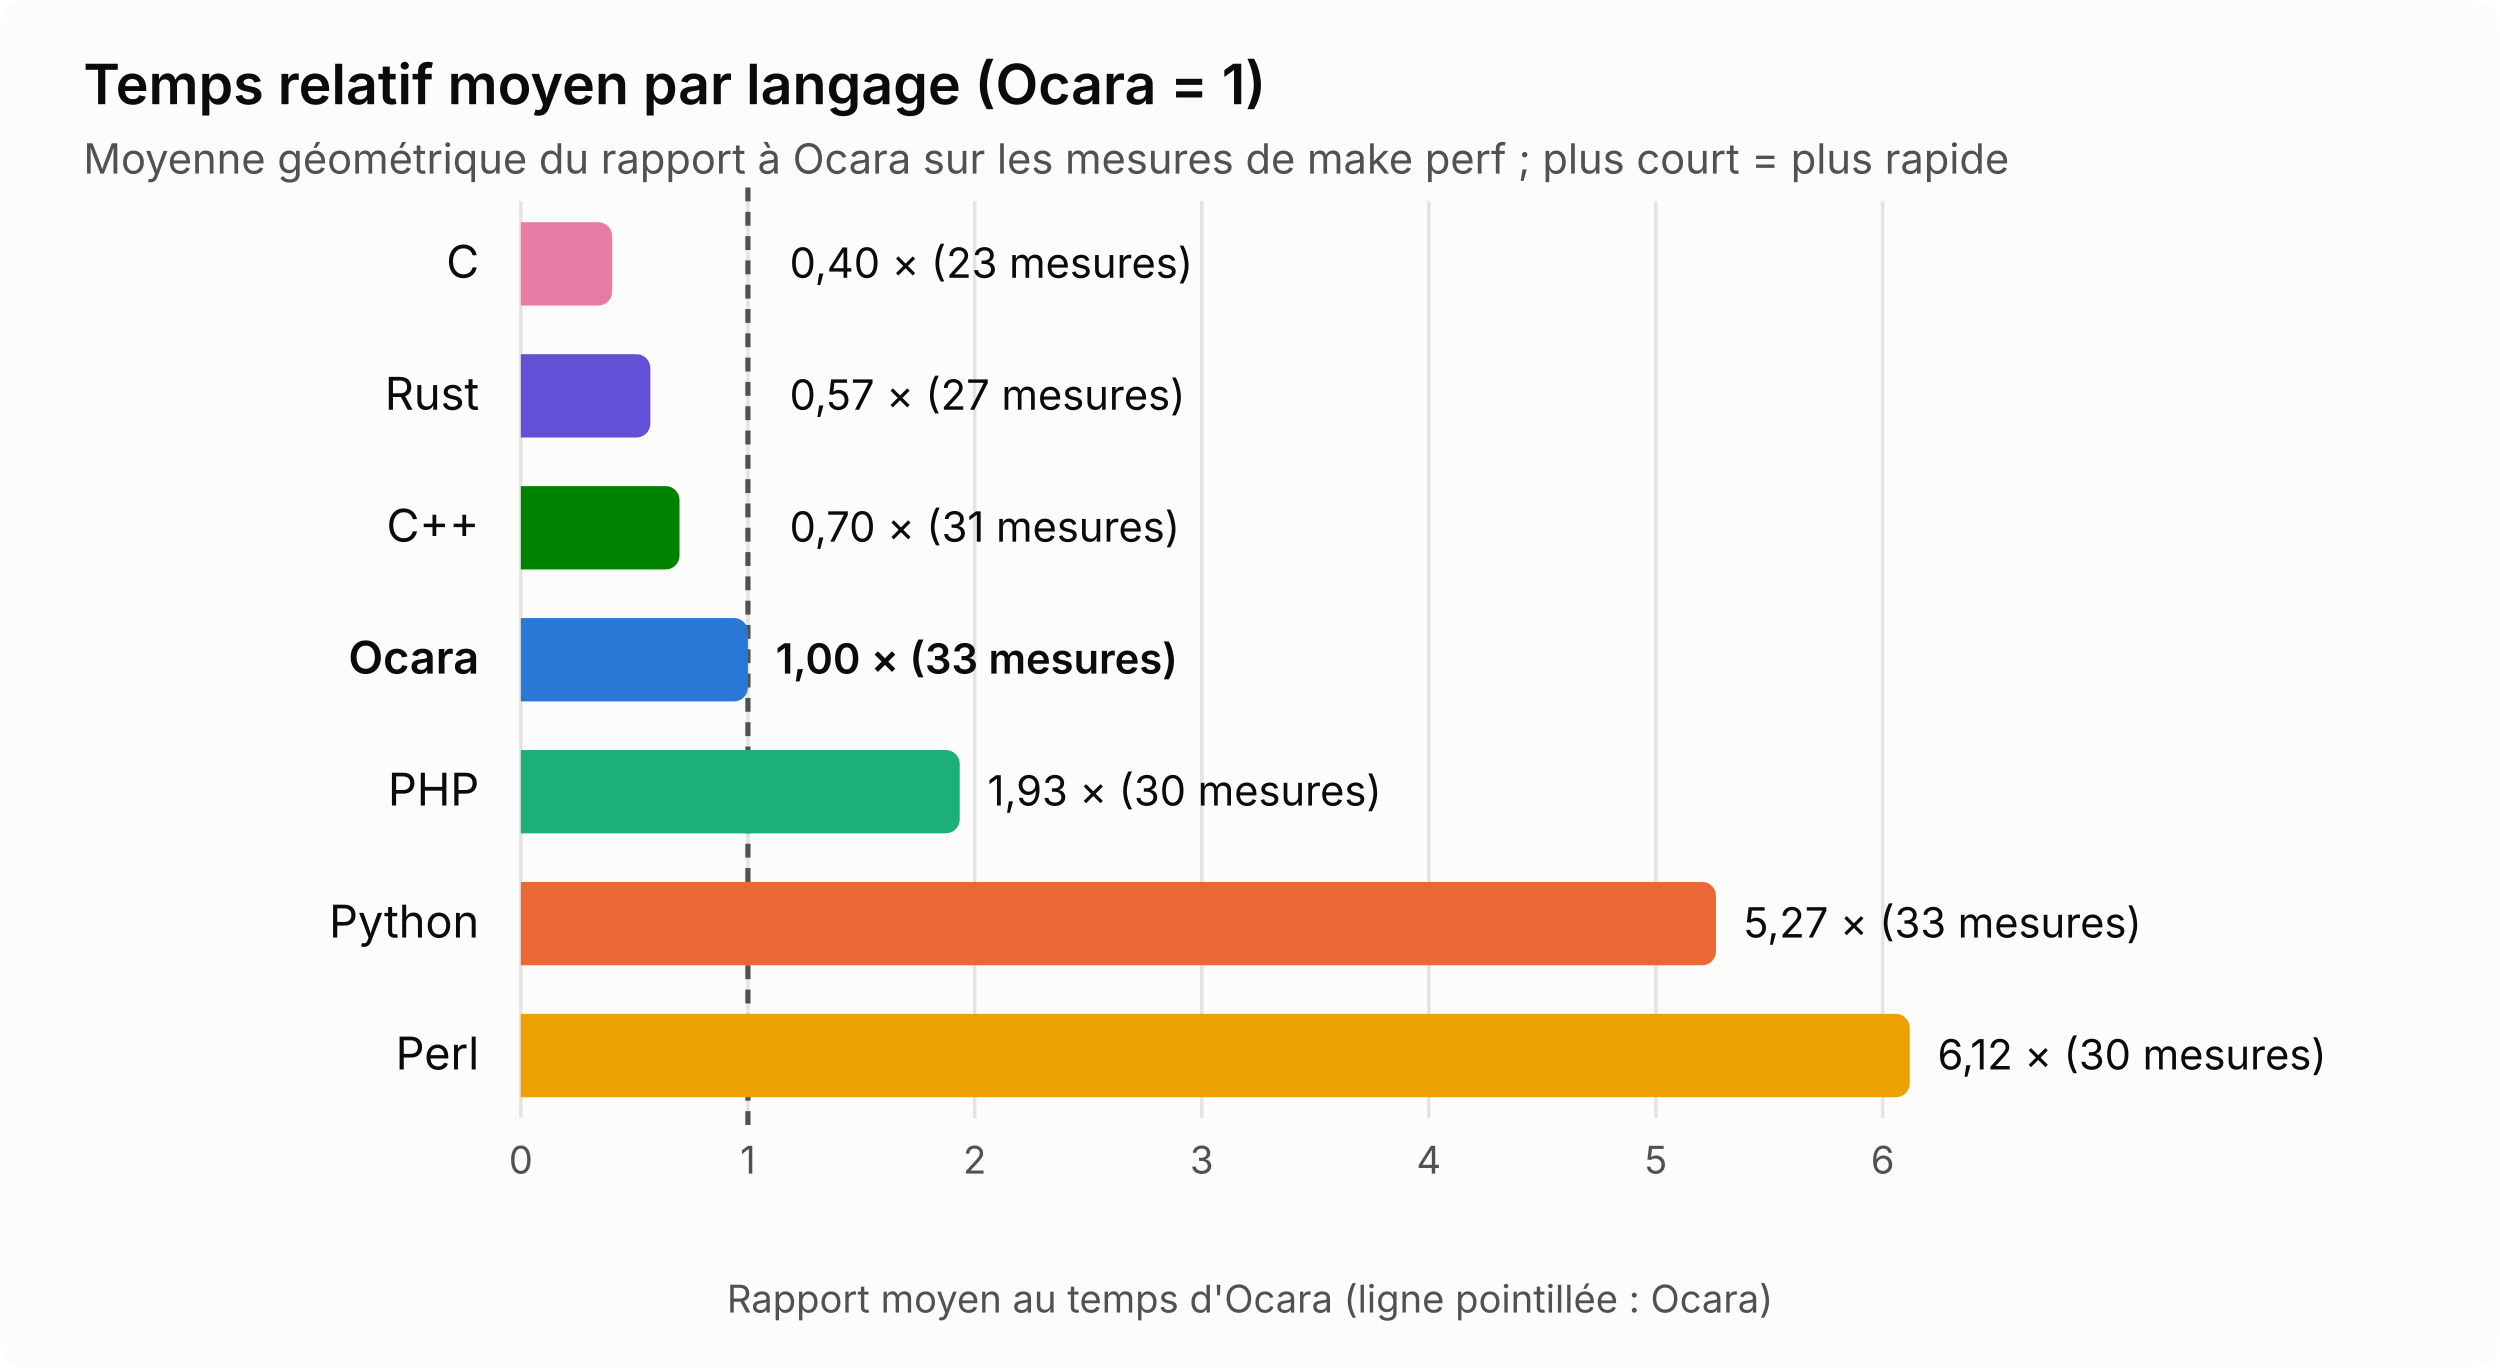
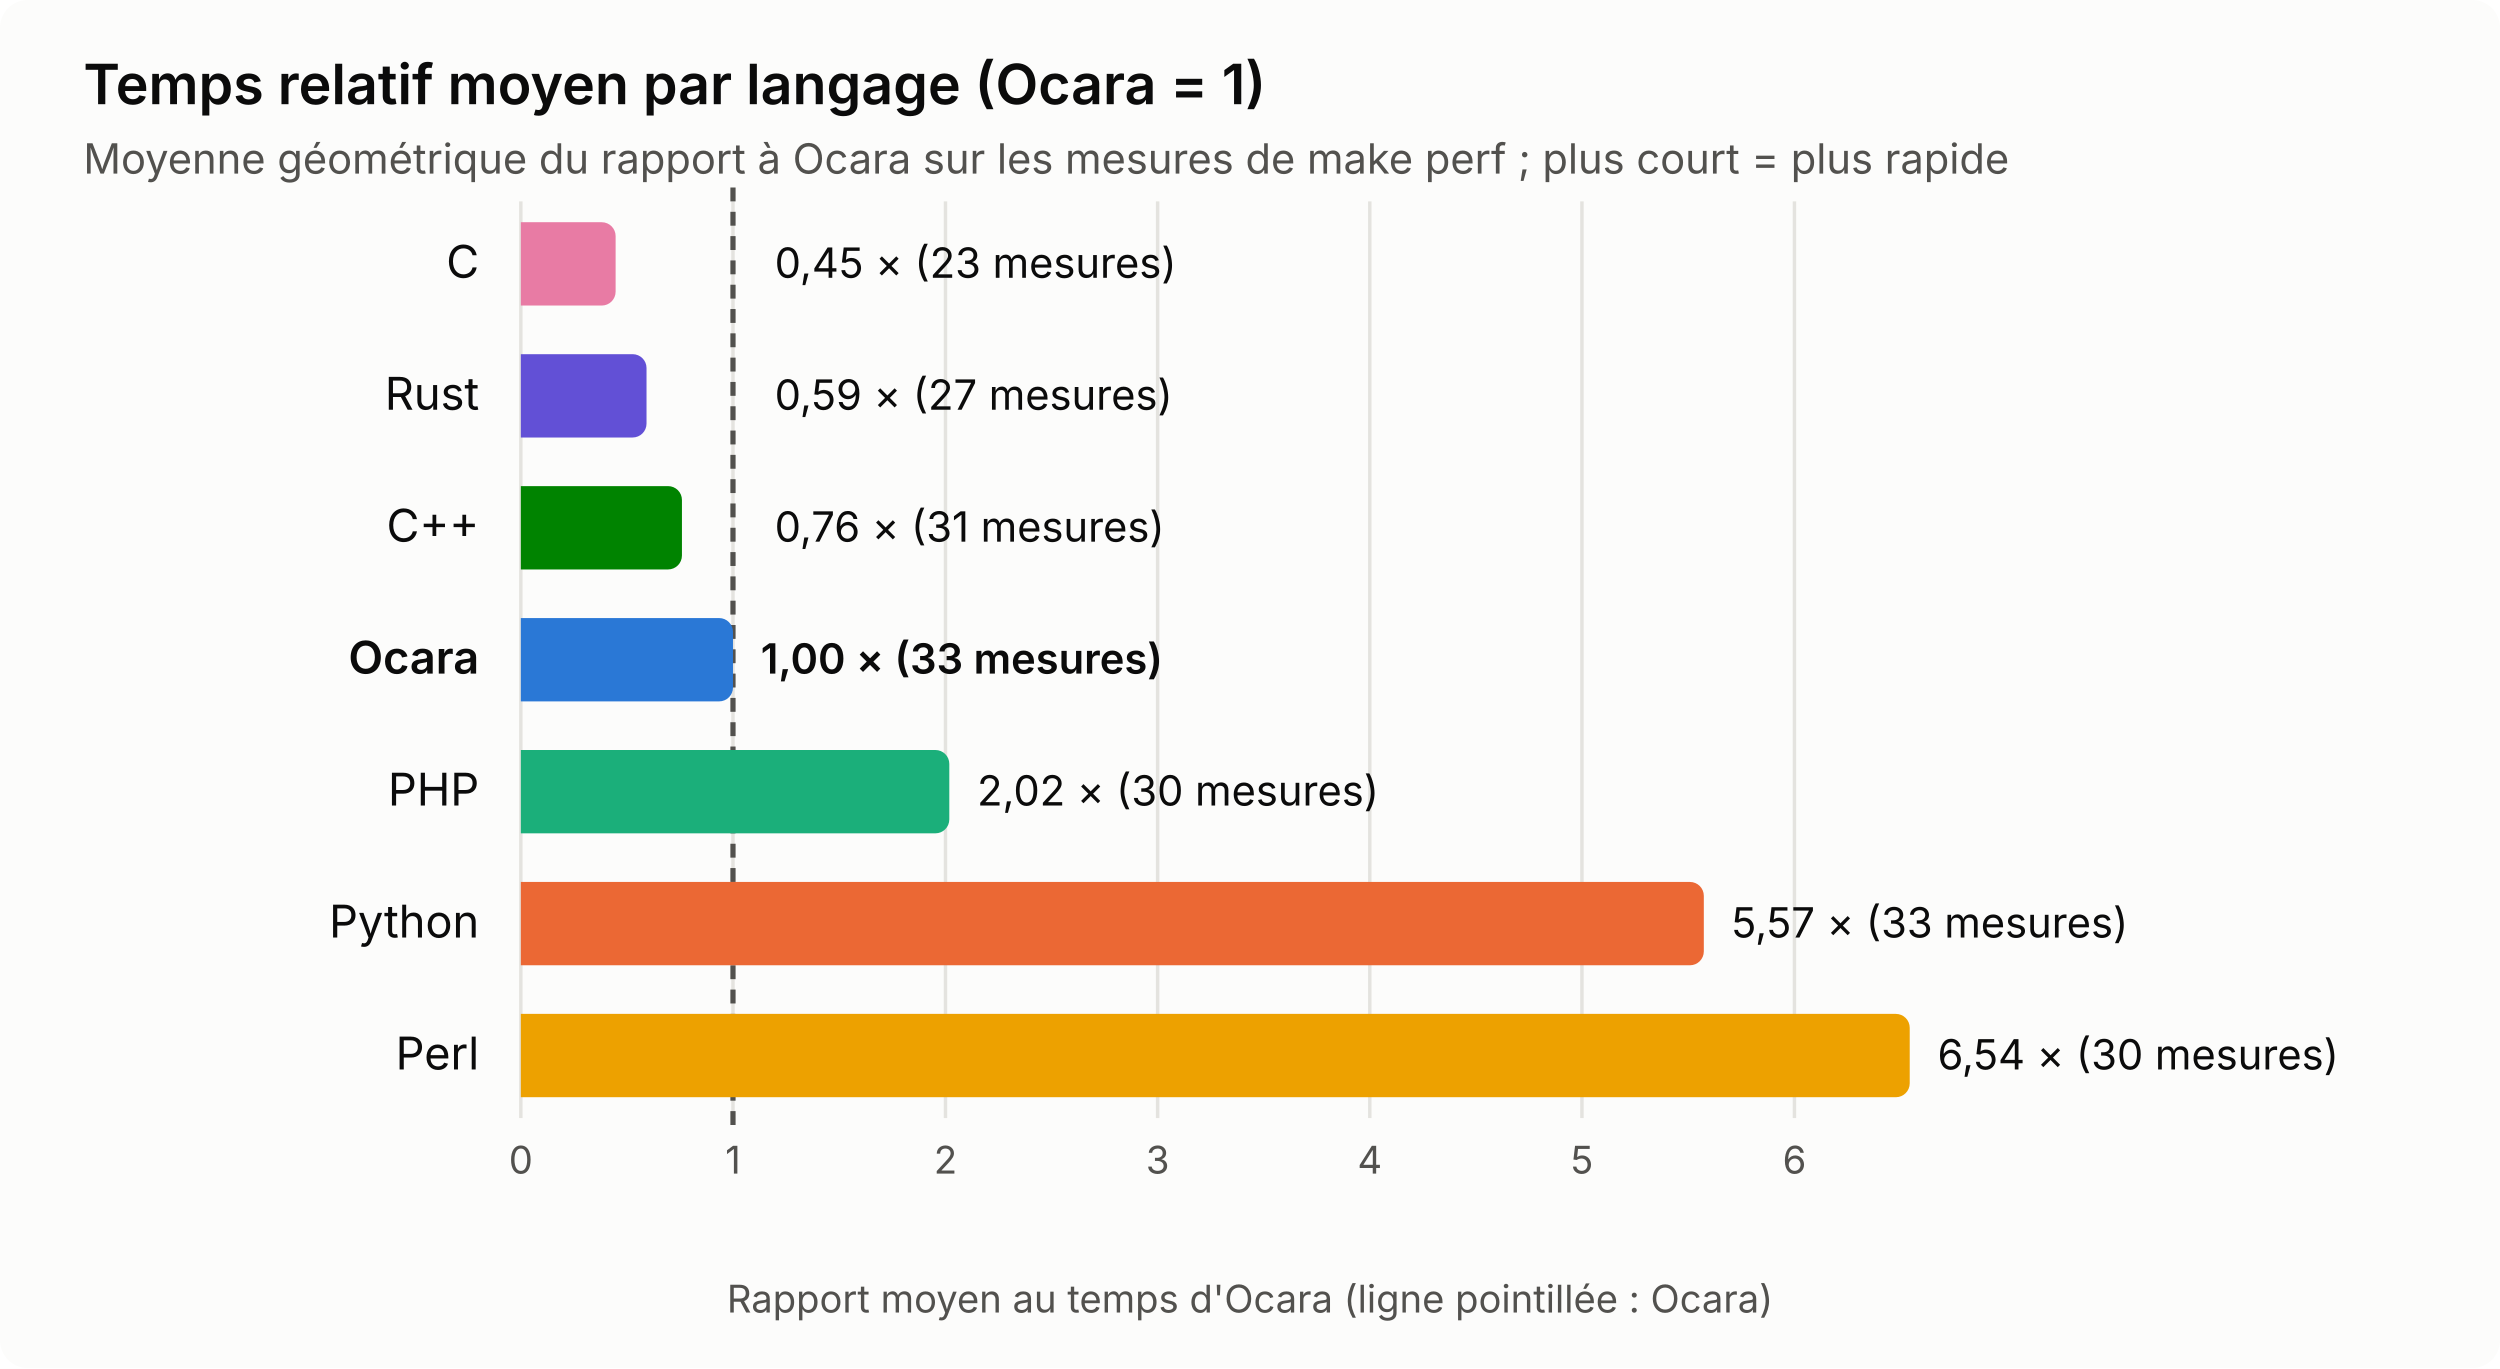
<svg xmlns="http://www.w3.org/2000/svg" viewBox="0 0 720 394" width="720" height="394" role="img" aria-labelledby="t d">
  <style>svg { font-family: system-ui, -apple-system, 'Segoe UI', sans-serif; } .surface { fill: #fcfcfb; } .ink { fill: #0b0b0b; } .ink2 { fill: #52514e; } .grid { stroke: #e4e3df; } .ref { stroke: #52514e; } .s0 { fill: #2a78d6; } .s1 { fill: #eb6834; } .s2 { fill: #1baf7a; } .s3 { fill: #eda100; } .s4 { fill: #e87ba4; } .s5 { fill: #008300; } .s6 { fill: #6250d6; } @media (prefers-color-scheme: dark) { .surface { fill: #1a1a19; } .ink { fill: #f0efec; } .ink2 { fill: #c3c2b7; } .grid { stroke: #3a3936; } .ref { stroke: #c3c2b7; } .s0 { fill: #3987e5; } .s1 { fill: #d95926; } .s2 { fill: #199e70; } .s3 { fill: #c98500; } .s4 { fill: #d55181; } .s5 { fill: #008300; } .s6 { fill: #9085e9; } }</style>
  <rect class="surface" width="720" height="394" rx="8" />
  <text class="ink" x="24" y="30" font-size="16" font-weight="600">Temps relatif moyen par langage (Ocara = 1)</text>
  <text class="ink2" x="24" y="50" font-size="12">Moyenne géométrique du rapport à Ocara sur les mesures de make perf ; plus court = plus rapide</text>
  <line class="grid" x1="150.0" y1="58" x2="150.0" y2="322" stroke-width="1" />
  <text class="ink2" x="150.0" y="338" font-size="11" text-anchor="middle">0</text>
-   <line class="grid" x1="215.4" y1="58" x2="215.4" y2="322" stroke-width="1" />
-   <text class="ink2" x="215.4" y="338" font-size="11" text-anchor="middle">1</text>
-   <line class="grid" x1="280.7" y1="58" x2="280.7" y2="322" stroke-width="1" />
-   <text class="ink2" x="280.7" y="338" font-size="11" text-anchor="middle">2</text>
-   <line class="grid" x1="346.1" y1="58" x2="346.1" y2="322" stroke-width="1" />
-   <text class="ink2" x="346.1" y="338" font-size="11" text-anchor="middle">3</text>
-   <line class="grid" x1="411.5" y1="58" x2="411.5" y2="322" stroke-width="1" />
-   <text class="ink2" x="411.5" y="338" font-size="11" text-anchor="middle">4</text>
-   <line class="grid" x1="476.9" y1="58" x2="476.9" y2="322" stroke-width="1" />
-   <text class="ink2" x="476.9" y="338" font-size="11" text-anchor="middle">5</text>
-   <line class="grid" x1="542.2" y1="58" x2="542.2" y2="322" stroke-width="1" />
-   <text class="ink2" x="542.2" y="338" font-size="11" text-anchor="middle">6</text>
-   <line class="ref" x1="215.4" y1="54" x2="215.4" y2="326" stroke-width="1.5" stroke-dasharray="4 3" />
+   <line class="grid" x1="211.1" y1="58" x2="211.1" y2="322" stroke-width="1" />
+   <text class="ink2" x="211.1" y="338" font-size="11" text-anchor="middle">1</text>
+   <line class="grid" x1="272.3" y1="58" x2="272.3" y2="322" stroke-width="1" />
+   <text class="ink2" x="272.3" y="338" font-size="11" text-anchor="middle">2</text>
+   <line class="grid" x1="333.4" y1="58" x2="333.4" y2="322" stroke-width="1" />
+   <text class="ink2" x="333.4" y="338" font-size="11" text-anchor="middle">3</text>
+   <line class="grid" x1="394.5" y1="58" x2="394.5" y2="322" stroke-width="1" />
+   <text class="ink2" x="394.5" y="338" font-size="11" text-anchor="middle">4</text>
+   <line class="grid" x1="455.6" y1="58" x2="455.6" y2="322" stroke-width="1" />
+   <text class="ink2" x="455.6" y="338" font-size="11" text-anchor="middle">5</text>
+   <line class="grid" x1="516.8" y1="58" x2="516.8" y2="322" stroke-width="1" />
+   <text class="ink2" x="516.8" y="338" font-size="11" text-anchor="middle">6</text>
+   <line class="ref" x1="211.1" y1="54" x2="211.1" y2="326" stroke-width="1.5" stroke-dasharray="4 3" />
  <text class="ink" x="138" y="80.0" font-size="13" text-anchor="end">C</text>
-   <path class="s4" d="M150,64 h22.3 a4,4 0 0 1 4,4 v16 a4,4 0 0 1 -4,4 h-22.3 z" />
-   <text class="ink" x="227.4" y="80.0" font-size="12">0,40 × (23 mesures)</text>
+   <path class="s4" d="M150,64 h23.3 a4,4 0 0 1 4,4 v16 a4,4 0 0 1 -4,4 h-23.3 z" />
+   <text class="ink" x="223.1" y="80.0" font-size="12">0,45 × (23 mesures)</text>
  <text class="ink" x="138" y="118.0" font-size="13" text-anchor="end">Rust</text>
-   <path class="s6" d="M150,102 h33.3 a4,4 0 0 1 4,4 v16 a4,4 0 0 1 -4,4 h-33.3 z" />
-   <text class="ink" x="227.4" y="118.0" font-size="12">0,57 × (27 mesures)</text>
+   <path class="s6" d="M150,102 h32.2 a4,4 0 0 1 4,4 v16 a4,4 0 0 1 -4,4 h-32.2 z" />
+   <text class="ink" x="223.1" y="118.0" font-size="12">0,59 × (27 mesures)</text>
  <text class="ink" x="138" y="156.0" font-size="13" text-anchor="end">C++</text>
-   <path class="s5" d="M150,140 h41.7 a4,4 0 0 1 4,4 v16 a4,4 0 0 1 -4,4 h-41.7 z" />
-   <text class="ink" x="227.4" y="156.0" font-size="12">0,70 × (31 mesures)</text>
+   <path class="s5" d="M150,140 h42.4 a4,4 0 0 1 4,4 v16 a4,4 0 0 1 -4,4 h-42.4 z" />
+   <text class="ink" x="223.1" y="156.0" font-size="12">0,76 × (31 mesures)</text>
  <text class="ink" x="138" y="194.0" font-size="13" text-anchor="end" font-weight="600">Ocara</text>
-   <path class="s0" d="M150,178 h61.4 a4,4 0 0 1 4,4 v16 a4,4 0 0 1 -4,4 h-61.4 z" />
-   <text class="ink" x="223.4" y="194.0" font-size="12" font-weight="600">1,00 × (33 mesures)</text>
+   <path class="s0" d="M150,178 h57.1 a4,4 0 0 1 4,4 v16 a4,4 0 0 1 -4,4 h-57.1 z" />
+   <text class="ink" x="219.1" y="194.0" font-size="12" font-weight="600">1,00 × (33 mesures)</text>
  <text class="ink" x="138" y="232.0" font-size="13" text-anchor="end">PHP</text>
-   <path class="s2" d="M150,216 h122.4 a4,4 0 0 1 4,4 v16 a4,4 0 0 1 -4,4 h-122.4 z" />
-   <text class="ink" x="284.4" y="232.0" font-size="12">1,93 × (30 mesures)</text>
+   <path class="s2" d="M150,216 h119.4 a4,4 0 0 1 4,4 v16 a4,4 0 0 1 -4,4 h-119.4 z" />
+   <text class="ink" x="281.4" y="232.0" font-size="12">2,02 × (30 mesures)</text>
  <text class="ink" x="138" y="270.0" font-size="13" text-anchor="end">Python</text>
-   <path class="s1" d="M150,254 h340.2 a4,4 0 0 1 4,4 v16 a4,4 0 0 1 -4,4 h-340.2 z" />
-   <text class="ink" x="502.2" y="270.0" font-size="12">5,27 × (33 mesures)</text>
+   <path class="s1" d="M150,254 h336.7 a4,4 0 0 1 4,4 v16 a4,4 0 0 1 -4,4 h-336.7 z" />
+   <text class="ink" x="498.7" y="270.0" font-size="12">5,57 × (33 mesures)</text>
  <text class="ink" x="138" y="308.0" font-size="13" text-anchor="end">Perl</text>
  <path class="s3" d="M150,292 h396.0 a4,4 0 0 1 4,4 v16 a4,4 0 0 1 -4,4 h-396.0 z" />
-   <text class="ink" x="558.0" y="308.0" font-size="12">6,12 × (30 mesures)</text>
+   <text class="ink" x="558.0" y="308.0" font-size="12">6,54 × (30 mesures)</text>
  <text class="ink2" x="360.0" y="378" font-size="11" text-anchor="middle">Rapport moyen au temps d'Ocara (ligne pointillée : Ocara)</text>
</svg>
